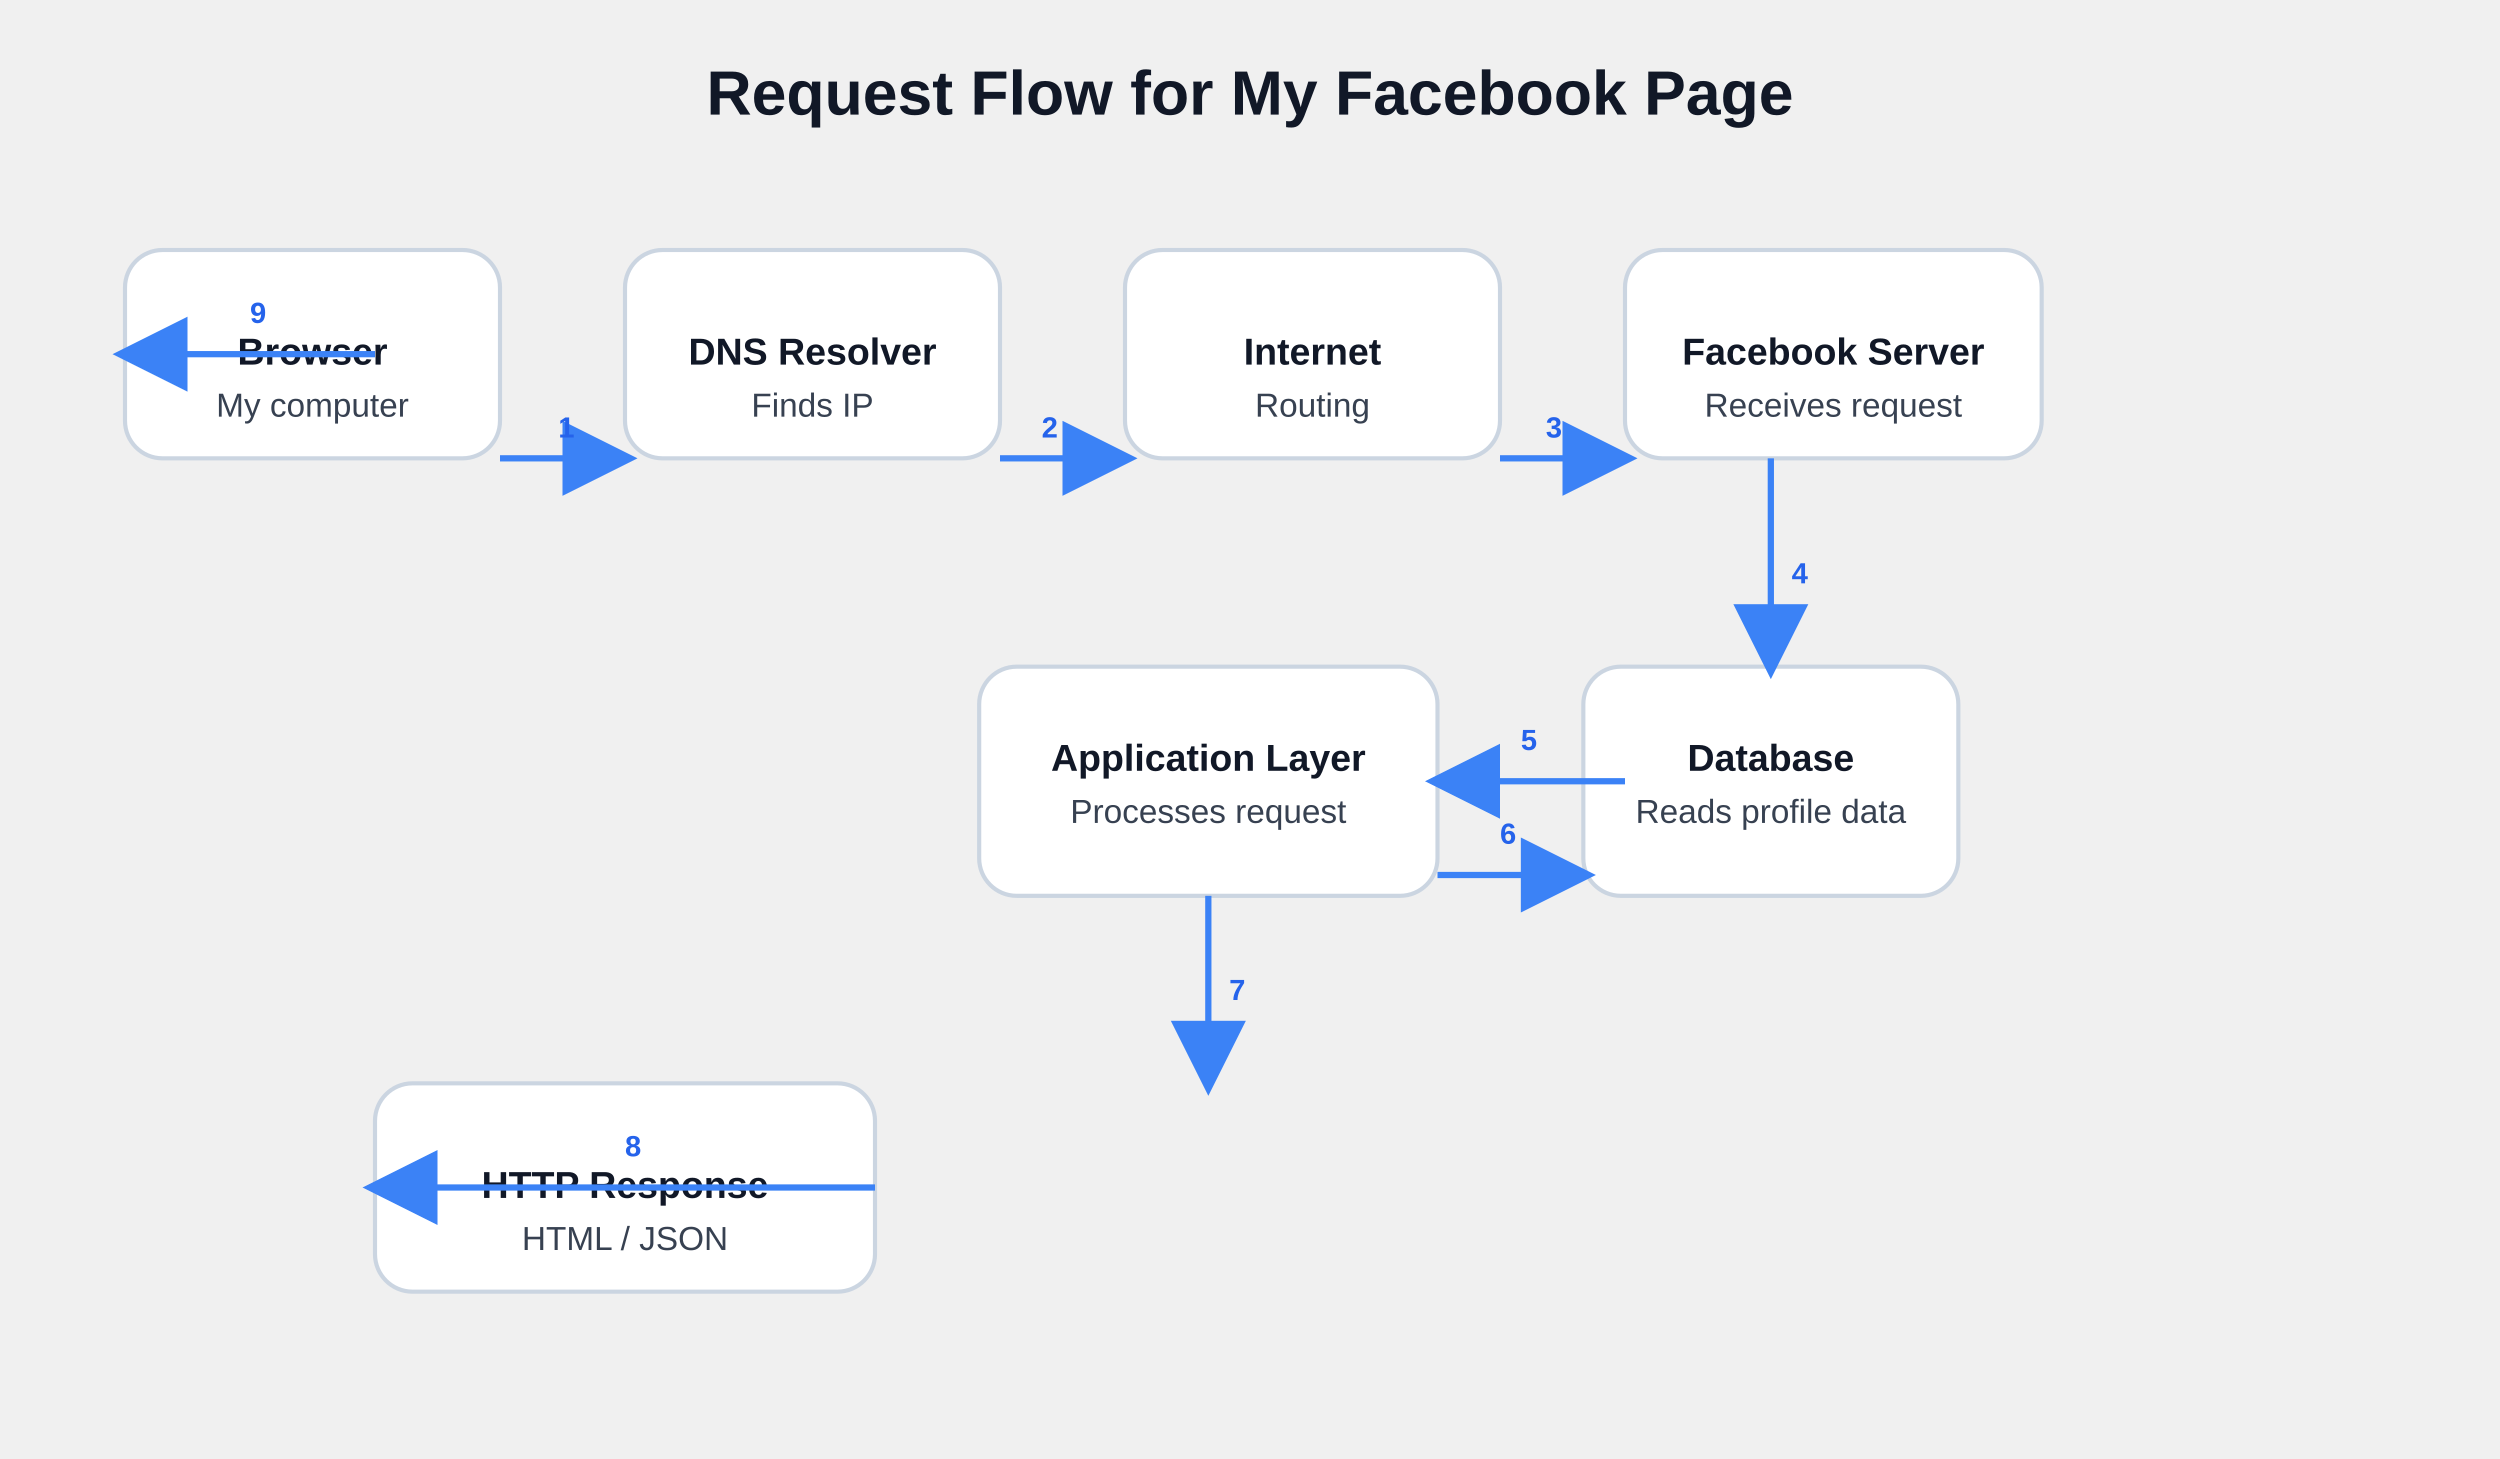
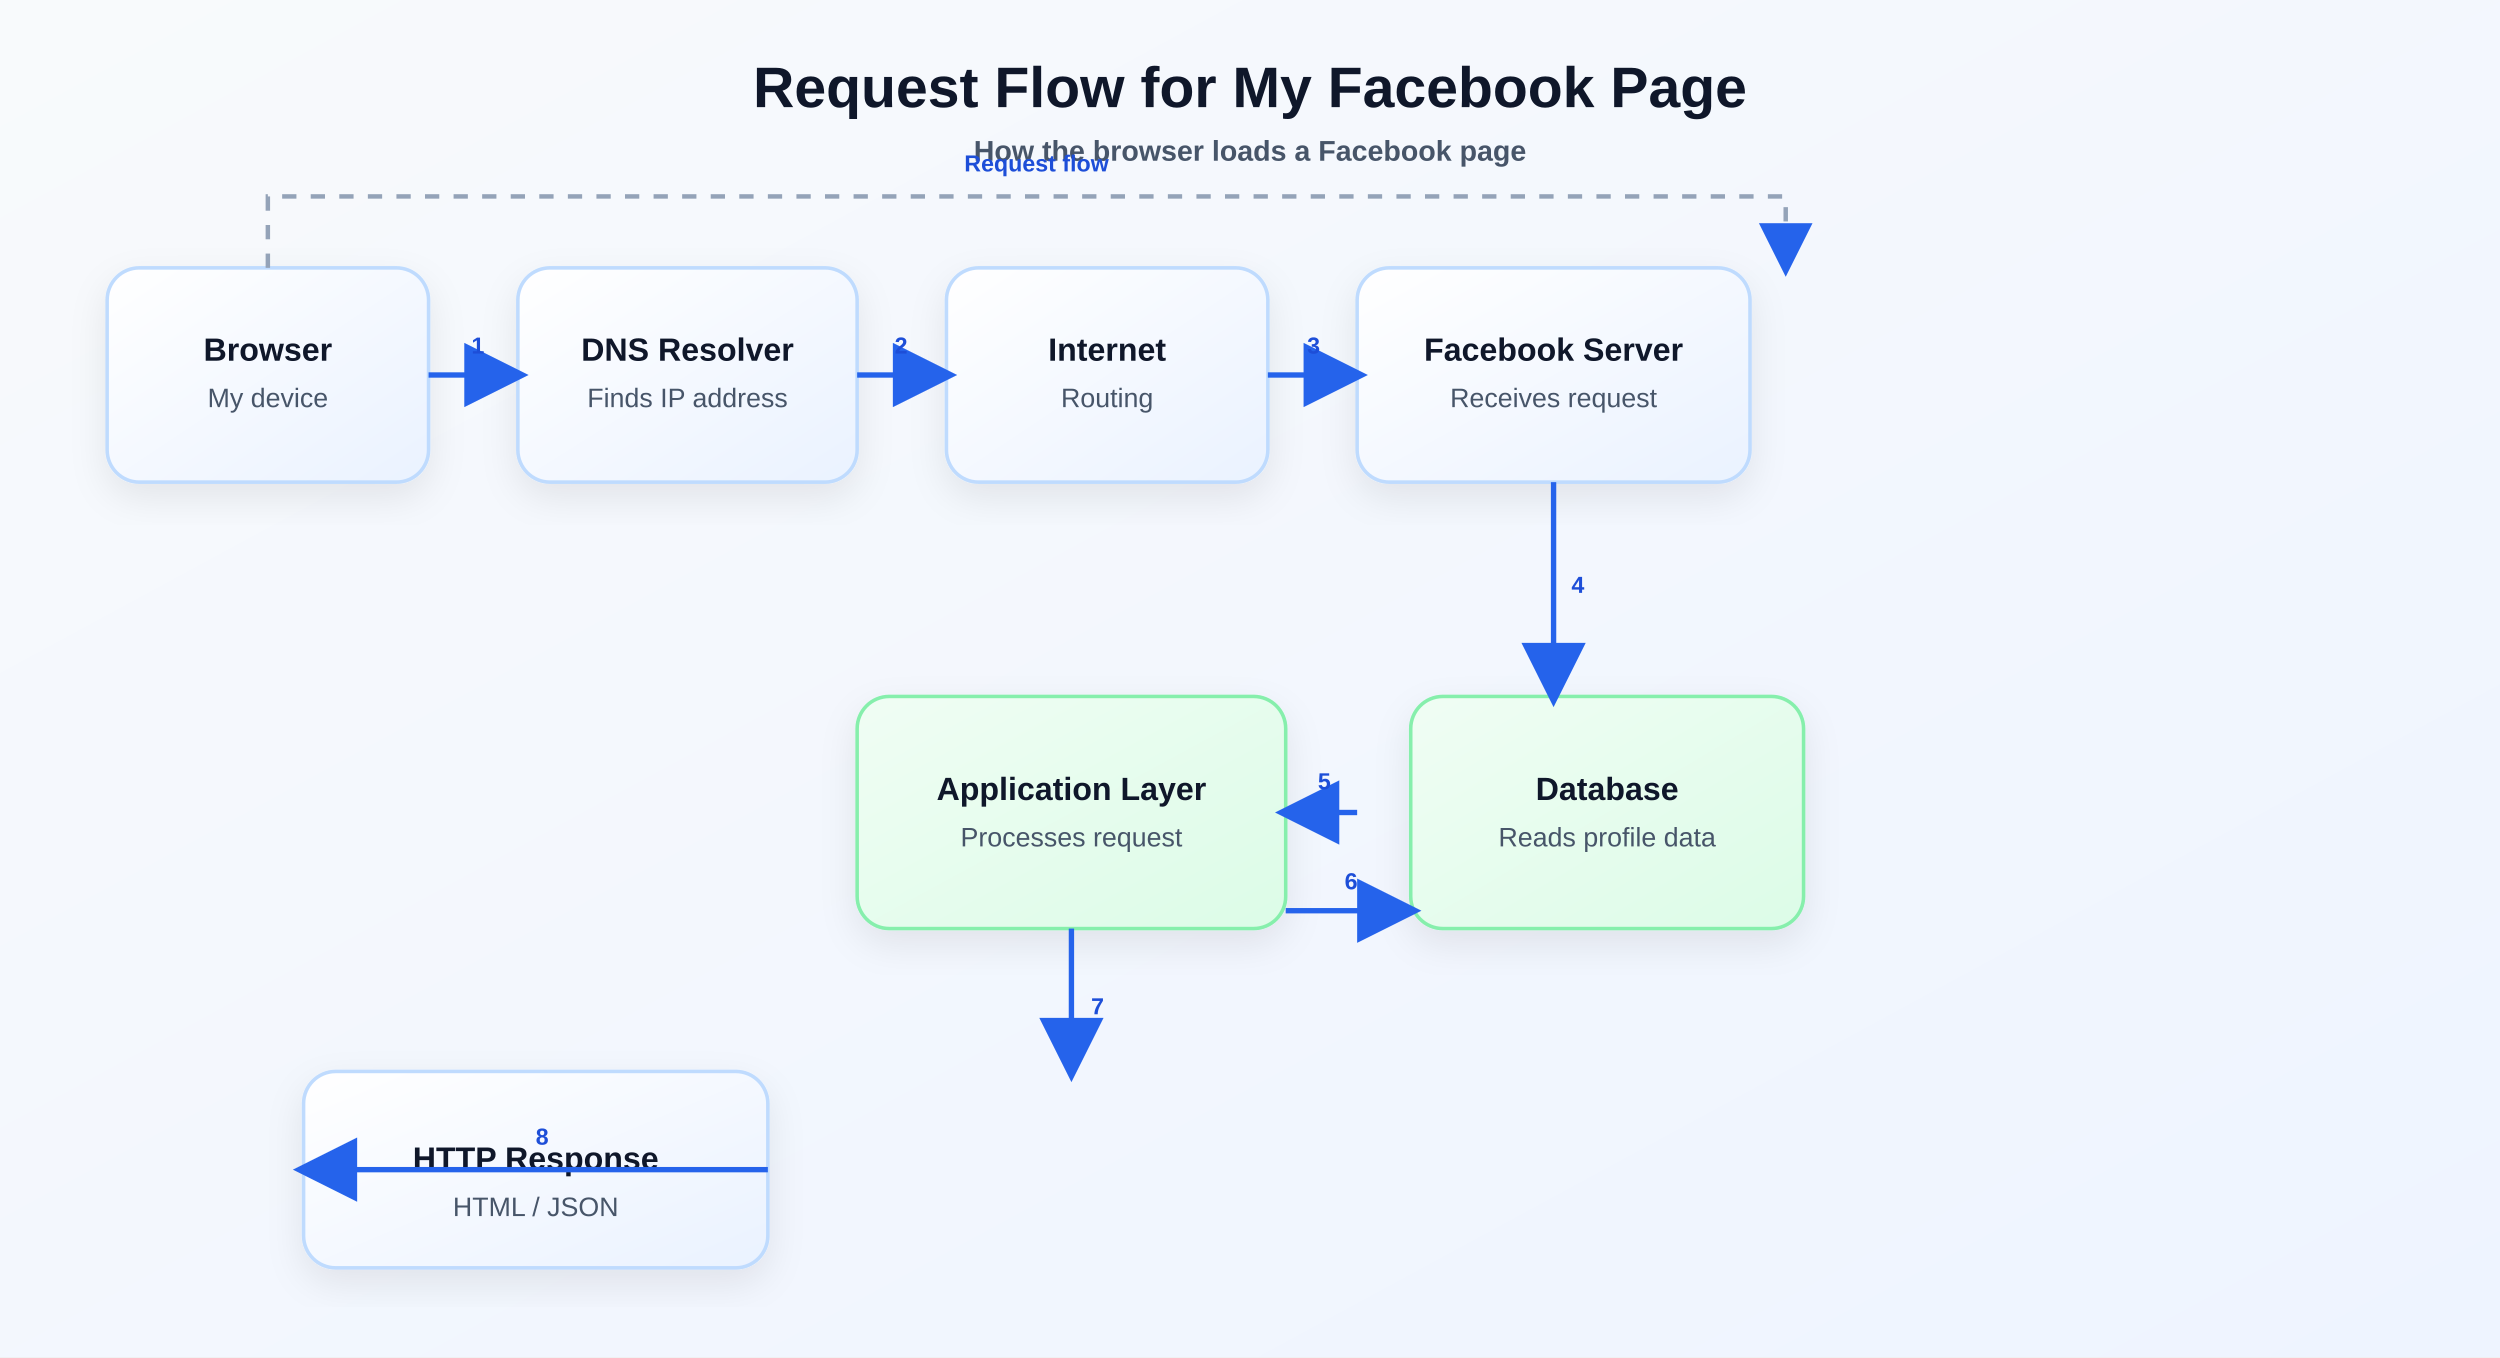
- <svg xmlns="http://www.w3.org/2000/svg" width="1200" height="700" viewBox="0 0 1200 700">
+ <svg xmlns="http://www.w3.org/2000/svg" width="1400" height="760" viewBox="0 0 1400 760">
  <defs>
+     <linearGradient id="bg" x1="0" y1="0" x2="1" y2="1">
+       <stop offset="0%" stop-color="#f8fafc" />
+       <stop offset="100%" stop-color="#eef4ff" />
+     </linearGradient>
+     <linearGradient id="nodeBlue" x1="0" y1="0" x2="1" y2="1">
+       <stop offset="0%" stop-color="#ffffff" />
+       <stop offset="100%" stop-color="#eaf2ff" />
+     </linearGradient>
+     <linearGradient id="nodeGreen" x1="0" y1="0" x2="1" y2="1">
+       <stop offset="0%" stop-color="#f0fdf4" />
+       <stop offset="100%" stop-color="#dcfce7" />
+     </linearGradient>
+     <filter id="shadow" x="-20%" y="-20%" width="140%" height="140%">
+       <feDropShadow dx="0" dy="8" stdDeviation="10" flood-color="#0f172a" flood-opacity="0.08" />
+     </filter>
    <marker id="arrow" markerWidth="12" markerHeight="12" refX="10" refY="6" orient="auto">
-       <path d="M0,0 L12,6 L0,12 z" fill="#3b82f6" />
+       <path d="M0,0 L12,6 L0,12 z" fill="#2563eb" />
    </marker>
    <style>
-       .title { font: 700 30px Arial, sans-serif; fill: #111827; }
-       .node { fill: #ffffff; stroke: #cbd5e1; stroke-width: 2; rx: 18; }
-       .label { font: 600 18px Arial, sans-serif; fill: #111827; }
-       .small { font: 500 16px Arial, sans-serif; fill: #374151; }
-       .step { font: 600 14px Arial, sans-serif; fill: #2563eb; }
-       .arrow { stroke: #3b82f6; stroke-width: 3; fill: none; marker-end: url(#arrow); }
+       .title { font: 700 32px Arial, sans-serif; fill: #0f172a; }
+       .subtitle { font: 600 16px Arial, sans-serif; fill: #475569; }
+       .box { fill: url(#nodeBlue); stroke: #bfdbfe; stroke-width: 2; filter: url(#shadow); }
+       .greenbox { fill: url(#nodeGreen); stroke: #86efac; stroke-width: 2; filter: url(#shadow); }
+       .label { font: 700 18px Arial, sans-serif; fill: #0f172a; }
+       .small { font: 500 15px Arial, sans-serif; fill: #475569; }
+       .step { font: 700 13px Arial, sans-serif; fill: #1d4ed8; }
+       .arrow { stroke: #2563eb; stroke-width: 3; fill: none; marker-end: url(#arrow); }
+       .plain-arrow { stroke: #94a3b8; stroke-width: 2.5; fill: none; marker-end: url(#arrow); stroke-dasharray: 8 8; }
    </style>
  </defs>
-   <text x="600" y="55" text-anchor="middle" class="title">Request Flow for My Facebook Page</text>
-   <rect class="node" x="60" y="120" width="180" height="100" />
-   <text x="150" y="175" text-anchor="middle" class="label">Browser</text>
-   <text x="150" y="200" text-anchor="middle" class="small">My computer</text>
-   <rect class="node" x="300" y="120" width="180" height="100" />
-   <text x="390" y="175" text-anchor="middle" class="label">DNS Resolver</text>
-   <text x="390" y="200" text-anchor="middle" class="small">Finds IP</text>
-   <rect class="node" x="540" y="120" width="180" height="100" />
-   <text x="630" y="175" text-anchor="middle" class="label">Internet</text>
-   <text x="630" y="200" text-anchor="middle" class="small">Routing</text>
-   <rect class="node" x="780" y="120" width="200" height="100" />
-   <text x="880" y="175" text-anchor="middle" class="label">Facebook Server</text>
-   <text x="880" y="200" text-anchor="middle" class="small">Receives request</text>
-   <rect class="node" x="470" y="320" width="220" height="110" />
-   <text x="580" y="370" text-anchor="middle" class="label">Application Layer</text>
-   <text x="580" y="395" text-anchor="middle" class="small">Processes request</text>
-   <rect class="node" x="760" y="320" width="180" height="110" />
-   <text x="850" y="370" text-anchor="middle" class="label">Database</text>
-   <text x="850" y="395" text-anchor="middle" class="small">Reads profile data</text>
-   <rect class="node" x="180" y="520" width="240" height="100" />
-   <text x="300" y="575" text-anchor="middle" class="label">HTTP Response</text>
-   <text x="300" y="600" text-anchor="middle" class="small">HTML / JSON</text>
-   <path class="arrow" d="M240 220 L300 220" />
-   <text x="268" y="210" class="step">1</text>
-   <path class="arrow" d="M480 220 L540 220" />
-   <text x="500" y="210" class="step">2</text>
-   <path class="arrow" d="M720 220 L780 220" />
-   <text x="742" y="210" class="step">3</text>
-   <path class="arrow" d="M850 220 L850 320" />
-   <text x="860" y="280" class="step">4</text>
-   <path class="arrow" d="M780 375 L690 375" />
-   <text x="730" y="360" class="step">5</text>
-   <path class="arrow" d="M690 420 L760 420" />
-   <text x="720" y="405" class="step">6</text>
-   <path class="arrow" d="M580 430 L580 520" />
-   <text x="590" y="480" class="step">7</text>
-   <path class="arrow" d="M420 570 L180 570" />
-   <text x="300" y="555" class="step">8</text>
-   <path class="arrow" d="M180 170 L60 170" />
-   <text x="120" y="155" class="step">9</text>
+   <rect width="1400" height="760" fill="url(#bg)" />
+   <text x="700" y="60" text-anchor="middle" class="title">Request Flow for My Facebook Page</text>
+   <text x="700" y="90" text-anchor="middle" class="subtitle">How the browser loads a Facebook page</text>
+   <rect class="box" x="60" y="150" width="180" height="120" rx="18" />
+   <text x="150" y="202" text-anchor="middle" class="label">Browser</text>
+   <text x="150" y="228" text-anchor="middle" class="small">My device</text>
+   <rect class="box" x="290" y="150" width="190" height="120" rx="18" />
+   <text x="385" y="202" text-anchor="middle" class="label">DNS Resolver</text>
+   <text x="385" y="228" text-anchor="middle" class="small">Finds IP address</text>
+   <rect class="box" x="530" y="150" width="180" height="120" rx="18" />
+   <text x="620" y="202" text-anchor="middle" class="label">Internet</text>
+   <text x="620" y="228" text-anchor="middle" class="small">Routing</text>
+   <rect class="box" x="760" y="150" width="220" height="120" rx="18" />
+   <text x="870" y="202" text-anchor="middle" class="label">Facebook Server</text>
+   <text x="870" y="228" text-anchor="middle" class="small">Receives request</text>
+   <rect class="greenbox" x="480" y="390" width="240" height="130" rx="18" />
+   <text x="600" y="448" text-anchor="middle" class="label">Application Layer</text>
+   <text x="600" y="474" text-anchor="middle" class="small">Processes request</text>
+   <rect class="greenbox" x="790" y="390" width="220" height="130" rx="18" />
+   <text x="900" y="448" text-anchor="middle" class="label">Database</text>
+   <text x="900" y="474" text-anchor="middle" class="small">Reads profile data</text>
+   <rect class="box" x="170" y="600" width="260" height="110" rx="18" />
+   <text x="300" y="655" text-anchor="middle" class="label">HTTP Response</text>
+   <text x="300" y="681" text-anchor="middle" class="small">HTML / JSON</text>
+   <path class="arrow" d="M240 210 L290 210" />
+   <text x="264" y="198" class="step">1</text>
+   <path class="arrow" d="M480 210 L530 210" />
+   <text x="501" y="198" class="step">2</text>
+   <path class="arrow" d="M710 210 L760 210" />
+   <text x="732" y="198" class="step">3</text>
+   <path class="arrow" d="M870 270 L870 390" />
+   <text x="880" y="332" class="step">4</text>
+   <path class="arrow" d="M760 455 L720 455" />
+   <text x="738" y="442" class="step">5</text>
+   <path class="arrow" d="M720 510 L790 510" />
+   <text x="753" y="498" class="step">6</text>
+   <path class="arrow" d="M600 520 L600 600" />
+   <text x="611" y="568" class="step">7</text>
+   <path class="arrow" d="M430 655 L170 655" />
+   <text x="300" y="641" class="step">8</text>
+   <path class="plain-arrow" d="M150 150 L150 110 L1000 110 L1000 150" />
+   <text x="540" y="96" class="step">Request flow</text>
</svg>
